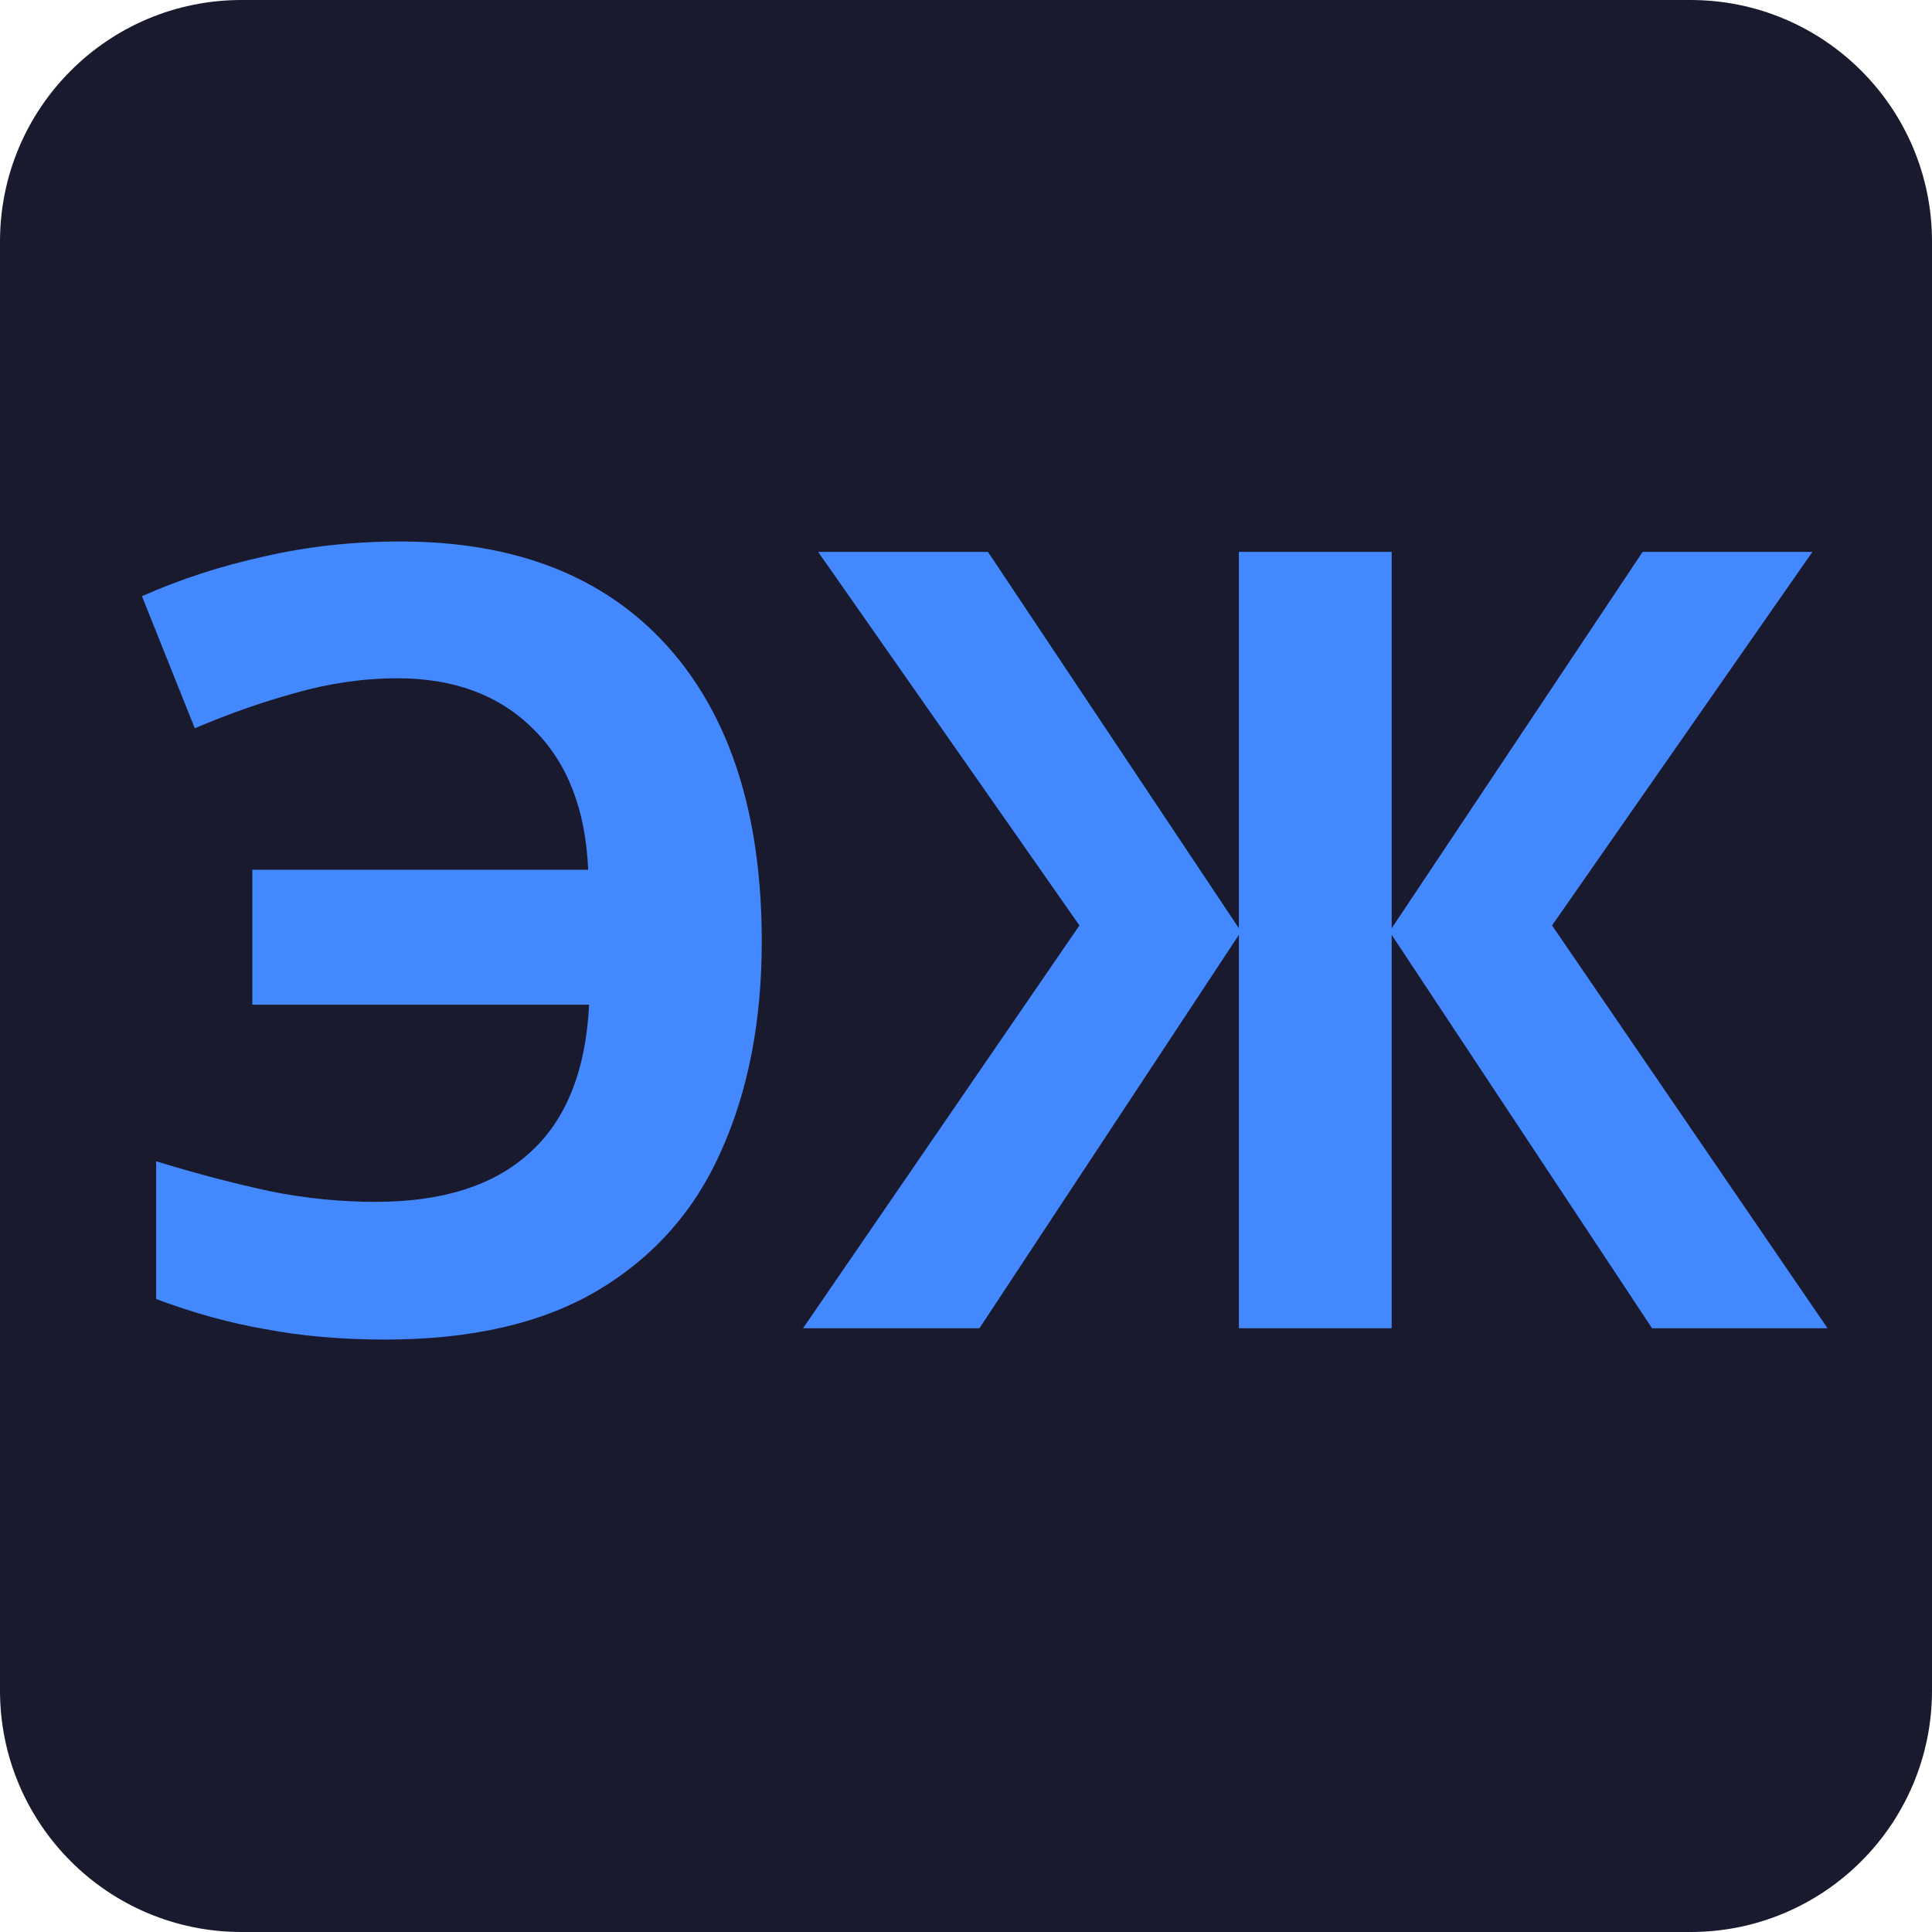
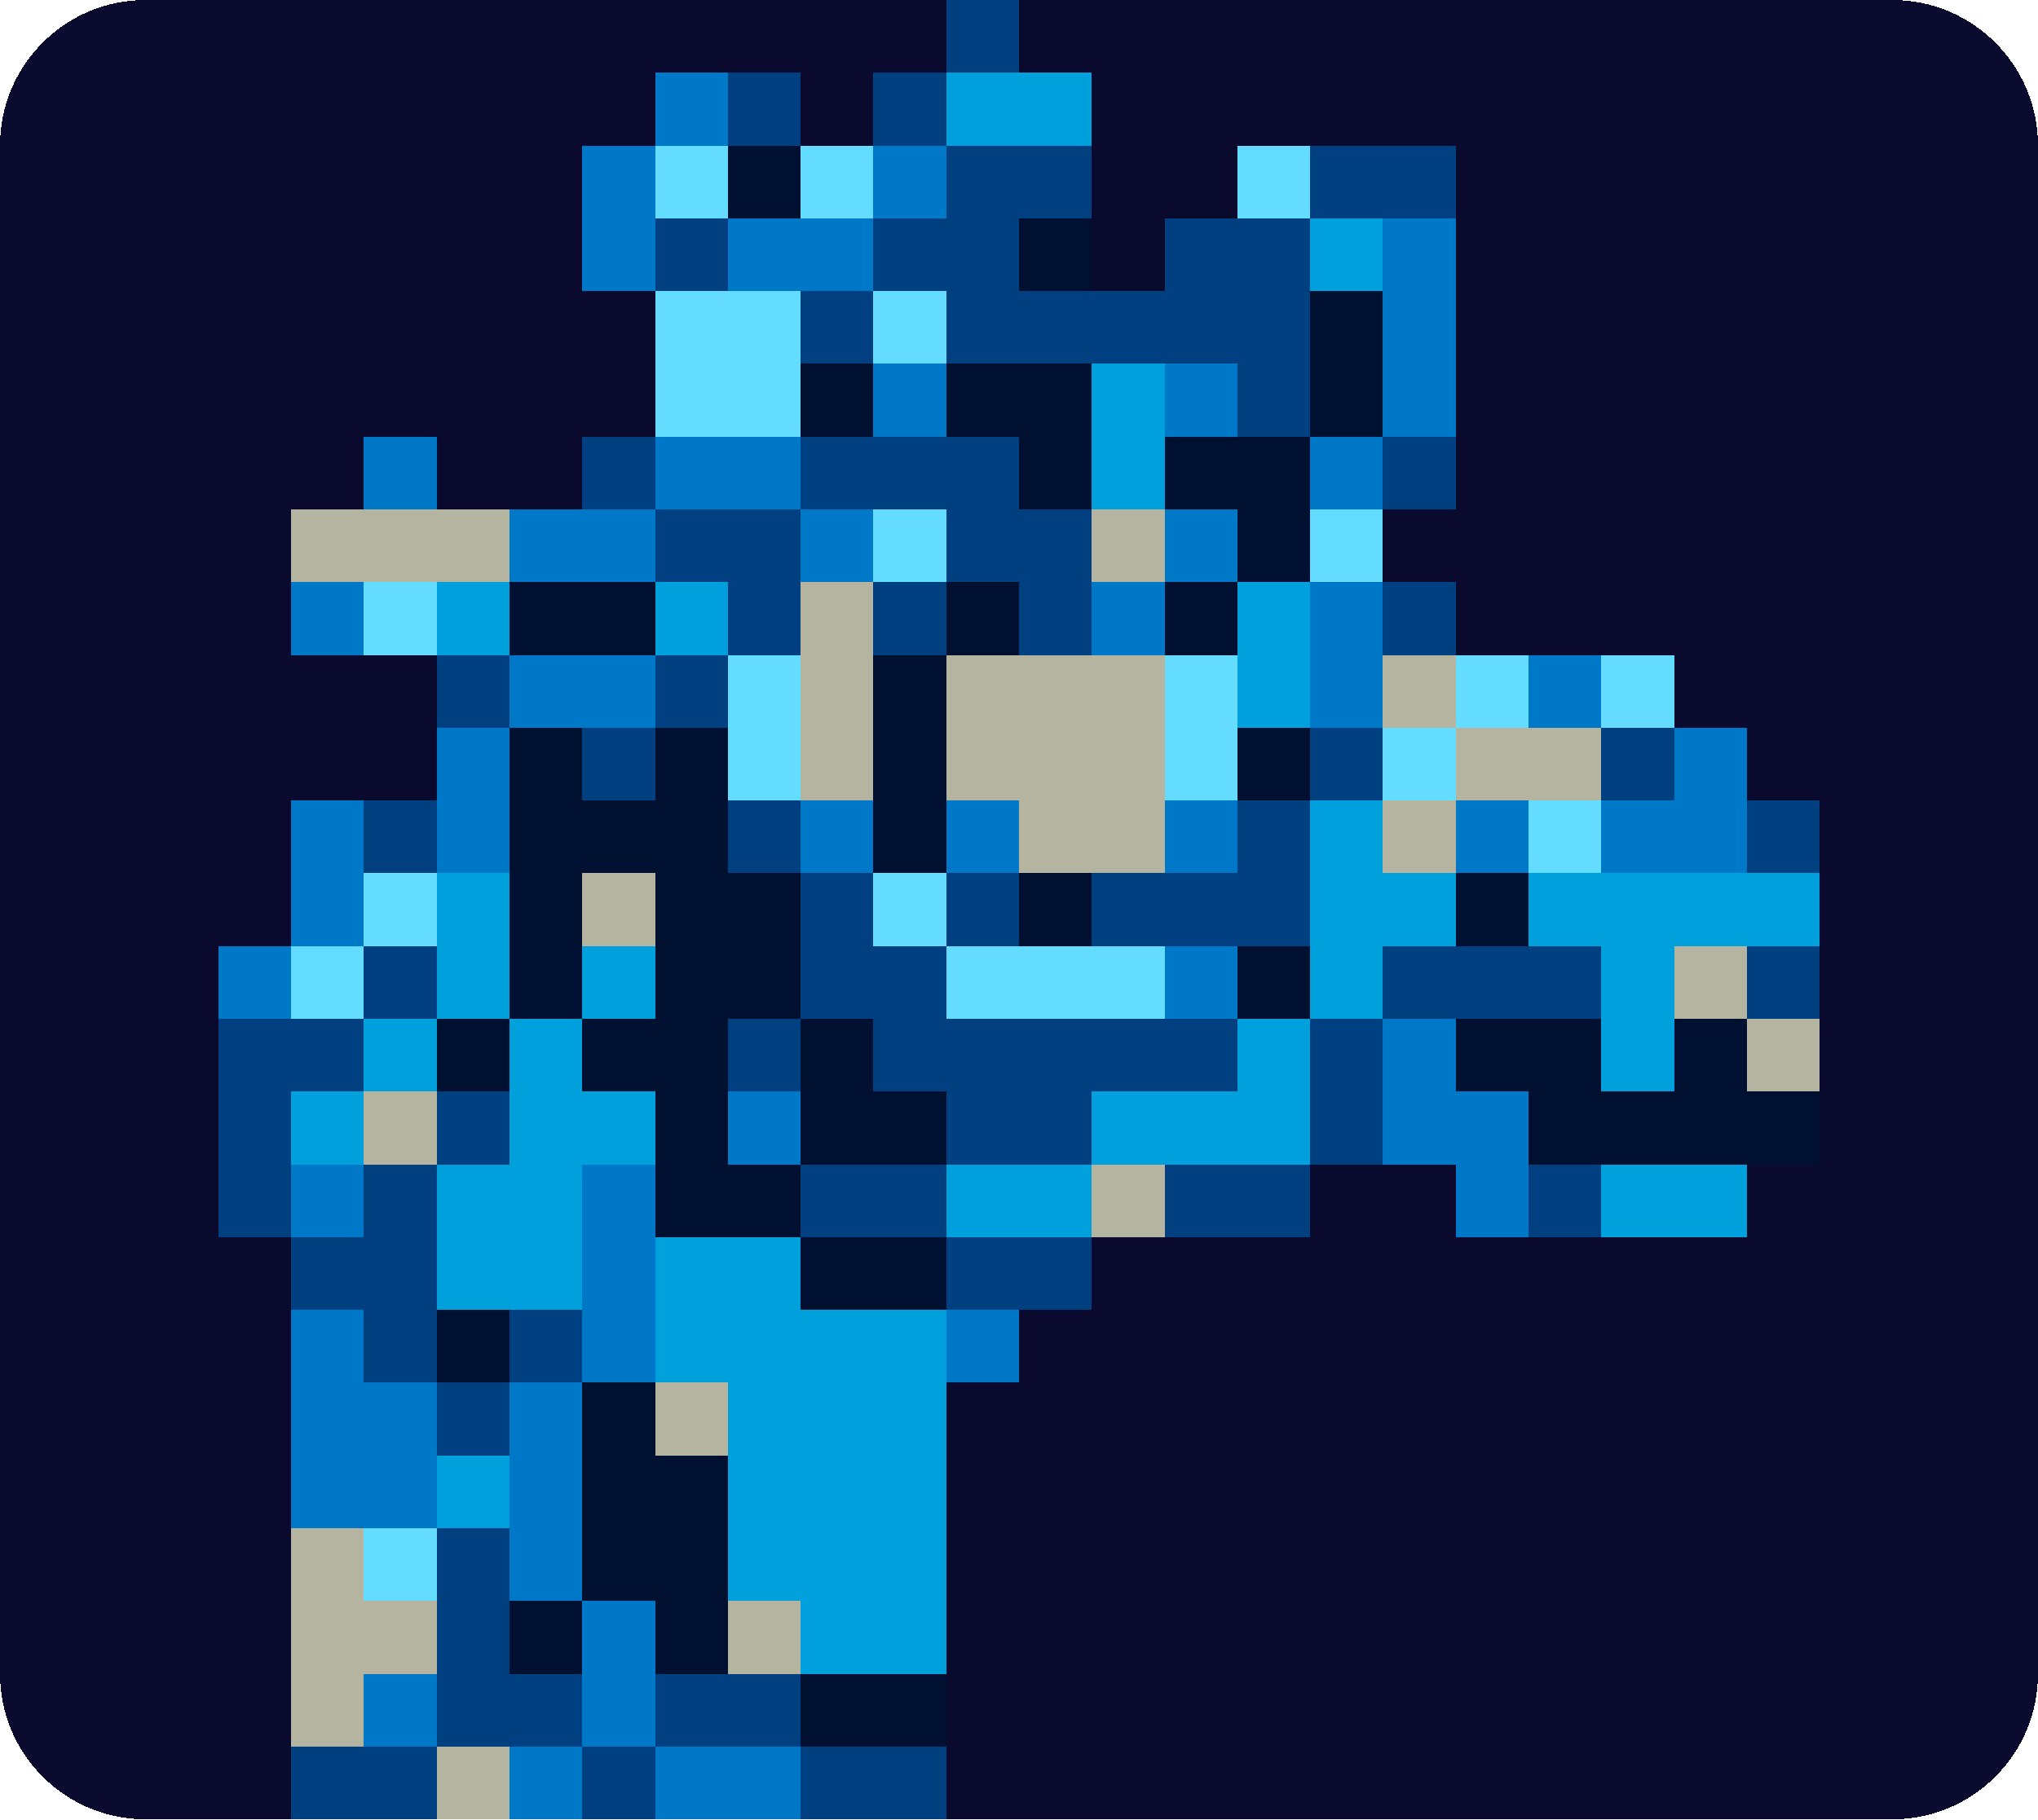
- <svg xmlns="http://www.w3.org/2000/svg" viewBox="0 0 32 32">
-   <rect width="32" height="32" rx="4" fill="#1a1a2e" />
-   <text x="16" y="22" text-anchor="middle" font-family="sans-serif" font-size="18" font-weight="bold" fill="#4488ff">ЭЖ</text>
+ <svg xmlns="http://www.w3.org/2000/svg" viewBox="0 0 28 25" shape-rendering="crispEdges">
+   <rect width="28" height="25" fill="#0a0a2e" rx="2" />
+   <rect x="13" y="0" width="1" height="1" fill="#004080" />
+   <rect x="9" y="1" width="1" height="1" fill="#0078c8" />
+   <rect x="10" y="1" width="1" height="1" fill="#004080" />
+   <rect x="12" y="1" width="1" height="1" fill="#004080" />
+   <rect x="13" y="1" width="2" height="1" fill="#00a0dc" />
+   <rect x="8" y="2" width="1" height="1" fill="#0078c8" />
+   <rect x="9" y="2" width="1" height="1" fill="#64dcff" />
+   <rect x="10" y="2" width="1" height="1" fill="#001030" />
+   <rect x="11" y="2" width="1" height="1" fill="#64dcff" />
+   <rect x="12" y="2" width="1" height="1" fill="#0078c8" />
+   <rect x="13" y="2" width="2" height="1" fill="#004080" />
+   <rect x="17" y="2" width="1" height="1" fill="#64dcff" />
+   <rect x="18" y="2" width="2" height="1" fill="#004080" />
+   <rect x="8" y="3" width="1" height="1" fill="#0078c8" />
+   <rect x="9" y="3" width="1" height="1" fill="#004080" />
+   <rect x="10" y="3" width="2" height="1" fill="#0078c8" />
+   <rect x="12" y="3" width="2" height="1" fill="#004080" />
+   <rect x="14" y="3" width="1" height="1" fill="#001030" />
+   <rect x="16" y="3" width="2" height="1" fill="#004080" />
+   <rect x="18" y="3" width="1" height="1" fill="#00a0dc" />
+   <rect x="19" y="3" width="1" height="1" fill="#0078c8" />
+   <rect x="9" y="4" width="2" height="1" fill="#64dcff" />
+   <rect x="11" y="4" width="1" height="1" fill="#004080" />
+   <rect x="12" y="4" width="1" height="1" fill="#64dcff" />
+   <rect x="13" y="4" width="5" height="1" fill="#004080" />
+   <rect x="18" y="4" width="1" height="1" fill="#001030" />
+   <rect x="19" y="4" width="1" height="1" fill="#0078c8" />
+   <rect x="9" y="5" width="2" height="1" fill="#64dcff" />
+   <rect x="11" y="5" width="1" height="1" fill="#001030" />
+   <rect x="12" y="5" width="1" height="1" fill="#0078c8" />
+   <rect x="13" y="5" width="2" height="1" fill="#001030" />
+   <rect x="15" y="5" width="1" height="1" fill="#00a0dc" />
+   <rect x="16" y="5" width="1" height="1" fill="#0078c8" />
+   <rect x="17" y="5" width="1" height="1" fill="#004080" />
+   <rect x="18" y="5" width="1" height="1" fill="#001030" />
+   <rect x="19" y="5" width="1" height="1" fill="#0078c8" />
+   <rect x="5" y="6" width="1" height="1" fill="#0078c8" />
+   <rect x="8" y="6" width="1" height="1" fill="#004080" />
+   <rect x="9" y="6" width="2" height="1" fill="#0078c8" />
+   <rect x="11" y="6" width="3" height="1" fill="#004080" />
+   <rect x="14" y="6" width="1" height="1" fill="#001030" />
+   <rect x="15" y="6" width="1" height="1" fill="#00a0dc" />
+   <rect x="16" y="6" width="2" height="1" fill="#001030" />
+   <rect x="18" y="6" width="1" height="1" fill="#0078c8" />
+   <rect x="19" y="6" width="1" height="1" fill="#004080" />
+   <rect x="4" y="7" width="3" height="1" fill="#b4b4a0" />
+   <rect x="7" y="7" width="2" height="1" fill="#0078c8" />
+   <rect x="9" y="7" width="2" height="1" fill="#004080" />
+   <rect x="11" y="7" width="1" height="1" fill="#0078c8" />
+   <rect x="12" y="7" width="1" height="1" fill="#64dcff" />
+   <rect x="13" y="7" width="2" height="1" fill="#004080" />
+   <rect x="15" y="7" width="1" height="1" fill="#b4b4a0" />
+   <rect x="16" y="7" width="1" height="1" fill="#0078c8" />
+   <rect x="17" y="7" width="1" height="1" fill="#001030" />
+   <rect x="18" y="7" width="1" height="1" fill="#64dcff" />
+   <rect x="4" y="8" width="1" height="1" fill="#0078c8" />
+   <rect x="5" y="8" width="1" height="1" fill="#64dcff" />
+   <rect x="6" y="8" width="1" height="1" fill="#00a0dc" />
+   <rect x="7" y="8" width="2" height="1" fill="#001030" />
+   <rect x="9" y="8" width="1" height="1" fill="#00a0dc" />
+   <rect x="10" y="8" width="1" height="1" fill="#004080" />
+   <rect x="11" y="8" width="1" height="1" fill="#b4b4a0" />
+   <rect x="12" y="8" width="1" height="1" fill="#004080" />
+   <rect x="13" y="8" width="1" height="1" fill="#001030" />
+   <rect x="14" y="8" width="1" height="1" fill="#004080" />
+   <rect x="15" y="8" width="1" height="1" fill="#0078c8" />
+   <rect x="16" y="8" width="1" height="1" fill="#001030" />
+   <rect x="17" y="8" width="1" height="1" fill="#00a0dc" />
+   <rect x="18" y="8" width="1" height="1" fill="#0078c8" />
+   <rect x="19" y="8" width="1" height="1" fill="#004080" />
+   <rect x="6" y="9" width="1" height="1" fill="#004080" />
+   <rect x="7" y="9" width="2" height="1" fill="#0078c8" />
+   <rect x="9" y="9" width="1" height="1" fill="#004080" />
+   <rect x="10" y="9" width="1" height="1" fill="#64dcff" />
+   <rect x="11" y="9" width="1" height="1" fill="#b4b4a0" />
+   <rect x="12" y="9" width="1" height="1" fill="#001030" />
+   <rect x="13" y="9" width="3" height="1" fill="#b4b4a0" />
+   <rect x="16" y="9" width="1" height="1" fill="#64dcff" />
+   <rect x="17" y="9" width="1" height="1" fill="#00a0dc" />
+   <rect x="18" y="9" width="1" height="1" fill="#0078c8" />
+   <rect x="19" y="9" width="1" height="1" fill="#b4b4a0" />
+   <rect x="20" y="9" width="1" height="1" fill="#64dcff" />
+   <rect x="21" y="9" width="1" height="1" fill="#0078c8" />
+   <rect x="22" y="9" width="1" height="1" fill="#64dcff" />
+   <rect x="6" y="10" width="1" height="1" fill="#0078c8" />
+   <rect x="7" y="10" width="1" height="1" fill="#001030" />
+   <rect x="8" y="10" width="1" height="1" fill="#004080" />
+   <rect x="9" y="10" width="1" height="1" fill="#001030" />
+   <rect x="10" y="10" width="1" height="1" fill="#64dcff" />
+   <rect x="11" y="10" width="1" height="1" fill="#b4b4a0" />
+   <rect x="12" y="10" width="1" height="1" fill="#001030" />
+   <rect x="13" y="10" width="3" height="1" fill="#b4b4a0" />
+   <rect x="16" y="10" width="1" height="1" fill="#64dcff" />
+   <rect x="17" y="10" width="1" height="1" fill="#001030" />
+   <rect x="18" y="10" width="1" height="1" fill="#004080" />
+   <rect x="19" y="10" width="1" height="1" fill="#64dcff" />
+   <rect x="20" y="10" width="2" height="1" fill="#b4b4a0" />
+   <rect x="22" y="10" width="1" height="1" fill="#004080" />
+   <rect x="23" y="10" width="1" height="1" fill="#0078c8" />
+   <rect x="4" y="11" width="1" height="1" fill="#0078c8" />
+   <rect x="5" y="11" width="1" height="1" fill="#004080" />
+   <rect x="6" y="11" width="1" height="1" fill="#0078c8" />
+   <rect x="7" y="11" width="3" height="1" fill="#001030" />
+   <rect x="10" y="11" width="1" height="1" fill="#004080" />
+   <rect x="11" y="11" width="1" height="1" fill="#0078c8" />
+   <rect x="12" y="11" width="1" height="1" fill="#001030" />
+   <rect x="13" y="11" width="1" height="1" fill="#0078c8" />
+   <rect x="14" y="11" width="2" height="1" fill="#b4b4a0" />
+   <rect x="16" y="11" width="1" height="1" fill="#0078c8" />
+   <rect x="17" y="11" width="1" height="1" fill="#004080" />
+   <rect x="18" y="11" width="1" height="1" fill="#00a0dc" />
+   <rect x="19" y="11" width="1" height="1" fill="#b4b4a0" />
+   <rect x="20" y="11" width="1" height="1" fill="#0078c8" />
+   <rect x="21" y="11" width="1" height="1" fill="#64dcff" />
+   <rect x="22" y="11" width="2" height="1" fill="#0078c8" />
+   <rect x="24" y="11" width="1" height="1" fill="#004080" />
+   <rect x="4" y="12" width="1" height="1" fill="#0078c8" />
+   <rect x="5" y="12" width="1" height="1" fill="#64dcff" />
+   <rect x="6" y="12" width="1" height="1" fill="#00a0dc" />
+   <rect x="7" y="12" width="1" height="1" fill="#001030" />
+   <rect x="8" y="12" width="1" height="1" fill="#b4b4a0" />
+   <rect x="9" y="12" width="2" height="1" fill="#001030" />
+   <rect x="11" y="12" width="1" height="1" fill="#004080" />
+   <rect x="12" y="12" width="1" height="1" fill="#64dcff" />
+   <rect x="13" y="12" width="1" height="1" fill="#004080" />
+   <rect x="14" y="12" width="1" height="1" fill="#001030" />
+   <rect x="15" y="12" width="3" height="1" fill="#004080" />
+   <rect x="18" y="12" width="2" height="1" fill="#00a0dc" />
+   <rect x="20" y="12" width="1" height="1" fill="#001030" />
+   <rect x="21" y="12" width="4" height="1" fill="#00a0dc" />
+   <rect x="3" y="13" width="1" height="1" fill="#0078c8" />
+   <rect x="4" y="13" width="1" height="1" fill="#64dcff" />
+   <rect x="5" y="13" width="1" height="1" fill="#004080" />
+   <rect x="6" y="13" width="1" height="1" fill="#00a0dc" />
+   <rect x="7" y="13" width="1" height="1" fill="#001030" />
+   <rect x="8" y="13" width="1" height="1" fill="#00a0dc" />
+   <rect x="9" y="13" width="2" height="1" fill="#001030" />
+   <rect x="11" y="13" width="2" height="1" fill="#004080" />
+   <rect x="13" y="13" width="3" height="1" fill="#64dcff" />
+   <rect x="16" y="13" width="1" height="1" fill="#0078c8" />
+   <rect x="17" y="13" width="1" height="1" fill="#001030" />
+   <rect x="18" y="13" width="1" height="1" fill="#00a0dc" />
+   <rect x="19" y="13" width="3" height="1" fill="#004080" />
+   <rect x="22" y="13" width="1" height="1" fill="#00a0dc" />
+   <rect x="23" y="13" width="1" height="1" fill="#b4b4a0" />
+   <rect x="24" y="13" width="1" height="1" fill="#004080" />
+   <rect x="3" y="14" width="2" height="1" fill="#004080" />
+   <rect x="5" y="14" width="1" height="1" fill="#00a0dc" />
+   <rect x="6" y="14" width="1" height="1" fill="#001030" />
+   <rect x="7" y="14" width="1" height="1" fill="#00a0dc" />
+   <rect x="8" y="14" width="2" height="1" fill="#001030" />
+   <rect x="10" y="14" width="1" height="1" fill="#004080" />
+   <rect x="11" y="14" width="1" height="1" fill="#001030" />
+   <rect x="12" y="14" width="5" height="1" fill="#004080" />
+   <rect x="17" y="14" width="1" height="1" fill="#00a0dc" />
+   <rect x="18" y="14" width="1" height="1" fill="#004080" />
+   <rect x="19" y="14" width="1" height="1" fill="#0078c8" />
+   <rect x="20" y="14" width="2" height="1" fill="#001030" />
+   <rect x="22" y="14" width="1" height="1" fill="#00a0dc" />
+   <rect x="23" y="14" width="1" height="1" fill="#001030" />
+   <rect x="24" y="14" width="1" height="1" fill="#b4b4a0" />
+   <rect x="3" y="15" width="1" height="1" fill="#004080" />
+   <rect x="4" y="15" width="1" height="1" fill="#00a0dc" />
+   <rect x="5" y="15" width="1" height="1" fill="#b4b4a0" />
+   <rect x="6" y="15" width="1" height="1" fill="#004080" />
+   <rect x="7" y="15" width="2" height="1" fill="#00a0dc" />
+   <rect x="9" y="15" width="1" height="1" fill="#001030" />
+   <rect x="10" y="15" width="1" height="1" fill="#0078c8" />
+   <rect x="11" y="15" width="2" height="1" fill="#001030" />
+   <rect x="13" y="15" width="2" height="1" fill="#004080" />
+   <rect x="15" y="15" width="3" height="1" fill="#00a0dc" />
+   <rect x="18" y="15" width="1" height="1" fill="#004080" />
+   <rect x="19" y="15" width="2" height="1" fill="#0078c8" />
+   <rect x="21" y="15" width="4" height="1" fill="#001030" />
+   <rect x="3" y="16" width="1" height="1" fill="#004080" />
+   <rect x="4" y="16" width="1" height="1" fill="#0078c8" />
+   <rect x="5" y="16" width="1" height="1" fill="#004080" />
+   <rect x="6" y="16" width="2" height="1" fill="#00a0dc" />
+   <rect x="8" y="16" width="1" height="1" fill="#0078c8" />
+   <rect x="9" y="16" width="2" height="1" fill="#001030" />
+   <rect x="11" y="16" width="2" height="1" fill="#004080" />
+   <rect x="13" y="16" width="2" height="1" fill="#00a0dc" />
+   <rect x="15" y="16" width="1" height="1" fill="#b4b4a0" />
+   <rect x="16" y="16" width="2" height="1" fill="#004080" />
+   <rect x="20" y="16" width="1" height="1" fill="#0078c8" />
+   <rect x="21" y="16" width="1" height="1" fill="#004080" />
+   <rect x="22" y="16" width="2" height="1" fill="#00a0dc" />
+   <rect x="4" y="17" width="2" height="1" fill="#004080" />
+   <rect x="6" y="17" width="2" height="1" fill="#00a0dc" />
+   <rect x="8" y="17" width="1" height="1" fill="#0078c8" />
+   <rect x="9" y="17" width="2" height="1" fill="#00a0dc" />
+   <rect x="11" y="17" width="2" height="1" fill="#001030" />
+   <rect x="13" y="17" width="2" height="1" fill="#004080" />
+   <rect x="4" y="18" width="1" height="1" fill="#0078c8" />
+   <rect x="5" y="18" width="1" height="1" fill="#004080" />
+   <rect x="6" y="18" width="1" height="1" fill="#001030" />
+   <rect x="7" y="18" width="1" height="1" fill="#004080" />
+   <rect x="8" y="18" width="1" height="1" fill="#0078c8" />
+   <rect x="9" y="18" width="4" height="1" fill="#00a0dc" />
+   <rect x="13" y="18" width="1" height="1" fill="#0078c8" />
+   <rect x="4" y="19" width="2" height="1" fill="#0078c8" />
+   <rect x="6" y="19" width="1" height="1" fill="#004080" />
+   <rect x="7" y="19" width="1" height="1" fill="#0078c8" />
+   <rect x="8" y="19" width="1" height="1" fill="#001030" />
+   <rect x="9" y="19" width="1" height="1" fill="#b4b4a0" />
+   <rect x="10" y="19" width="3" height="1" fill="#00a0dc" />
+   <rect x="4" y="20" width="2" height="1" fill="#0078c8" />
+   <rect x="6" y="20" width="1" height="1" fill="#00a0dc" />
+   <rect x="7" y="20" width="1" height="1" fill="#0078c8" />
+   <rect x="8" y="20" width="2" height="1" fill="#001030" />
+   <rect x="10" y="20" width="3" height="1" fill="#00a0dc" />
+   <rect x="4" y="21" width="1" height="1" fill="#b4b4a0" />
+   <rect x="5" y="21" width="1" height="1" fill="#64dcff" />
+   <rect x="6" y="21" width="1" height="1" fill="#004080" />
+   <rect x="7" y="21" width="1" height="1" fill="#0078c8" />
+   <rect x="8" y="21" width="2" height="1" fill="#001030" />
+   <rect x="10" y="21" width="3" height="1" fill="#00a0dc" />
+   <rect x="4" y="22" width="2" height="1" fill="#b4b4a0" />
+   <rect x="6" y="22" width="1" height="1" fill="#004080" />
+   <rect x="7" y="22" width="1" height="1" fill="#001030" />
+   <rect x="8" y="22" width="1" height="1" fill="#0078c8" />
+   <rect x="9" y="22" width="1" height="1" fill="#001030" />
+   <rect x="10" y="22" width="1" height="1" fill="#b4b4a0" />
+   <rect x="11" y="22" width="2" height="1" fill="#00a0dc" />
+   <rect x="4" y="23" width="1" height="1" fill="#b4b4a0" />
+   <rect x="5" y="23" width="1" height="1" fill="#0078c8" />
+   <rect x="6" y="23" width="2" height="1" fill="#004080" />
+   <rect x="8" y="23" width="1" height="1" fill="#0078c8" />
+   <rect x="9" y="23" width="2" height="1" fill="#004080" />
+   <rect x="11" y="23" width="2" height="1" fill="#001030" />
+   <rect x="4" y="24" width="2" height="1" fill="#004080" />
+   <rect x="6" y="24" width="1" height="1" fill="#b4b4a0" />
+   <rect x="7" y="24" width="1" height="1" fill="#0078c8" />
+   <rect x="8" y="24" width="1" height="1" fill="#004080" />
+   <rect x="9" y="24" width="2" height="1" fill="#0078c8" />
+   <rect x="11" y="24" width="2" height="1" fill="#004080" />
</svg>
